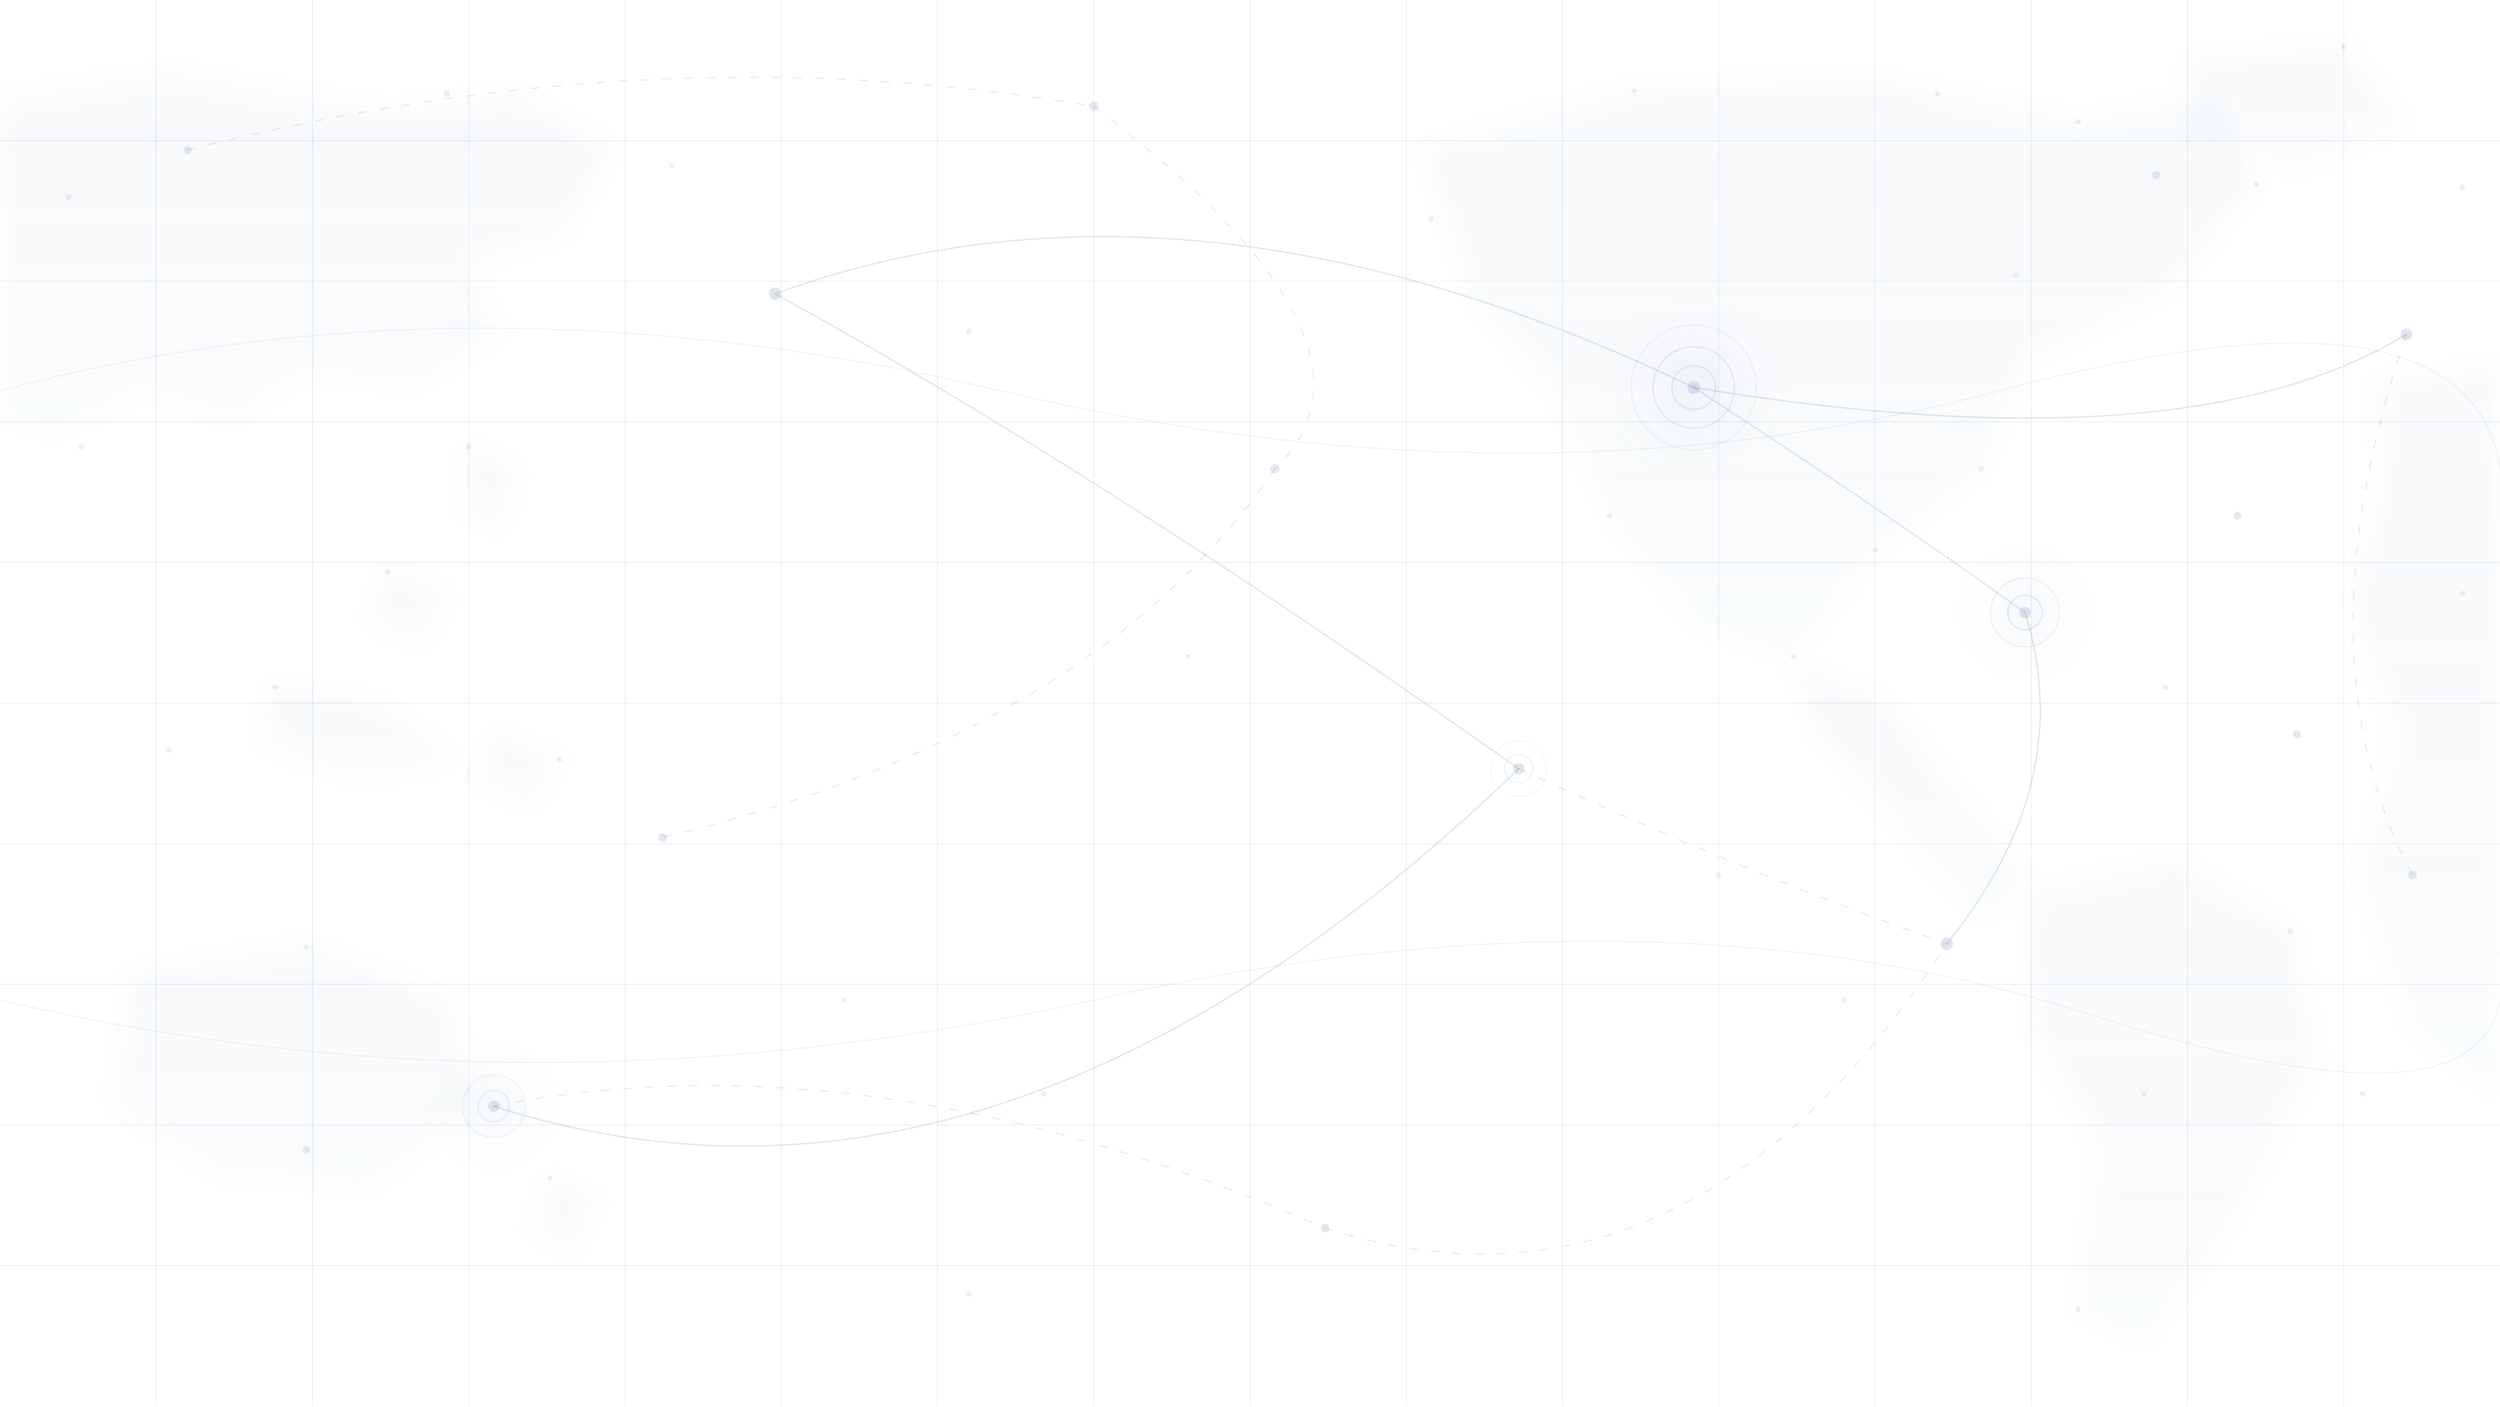
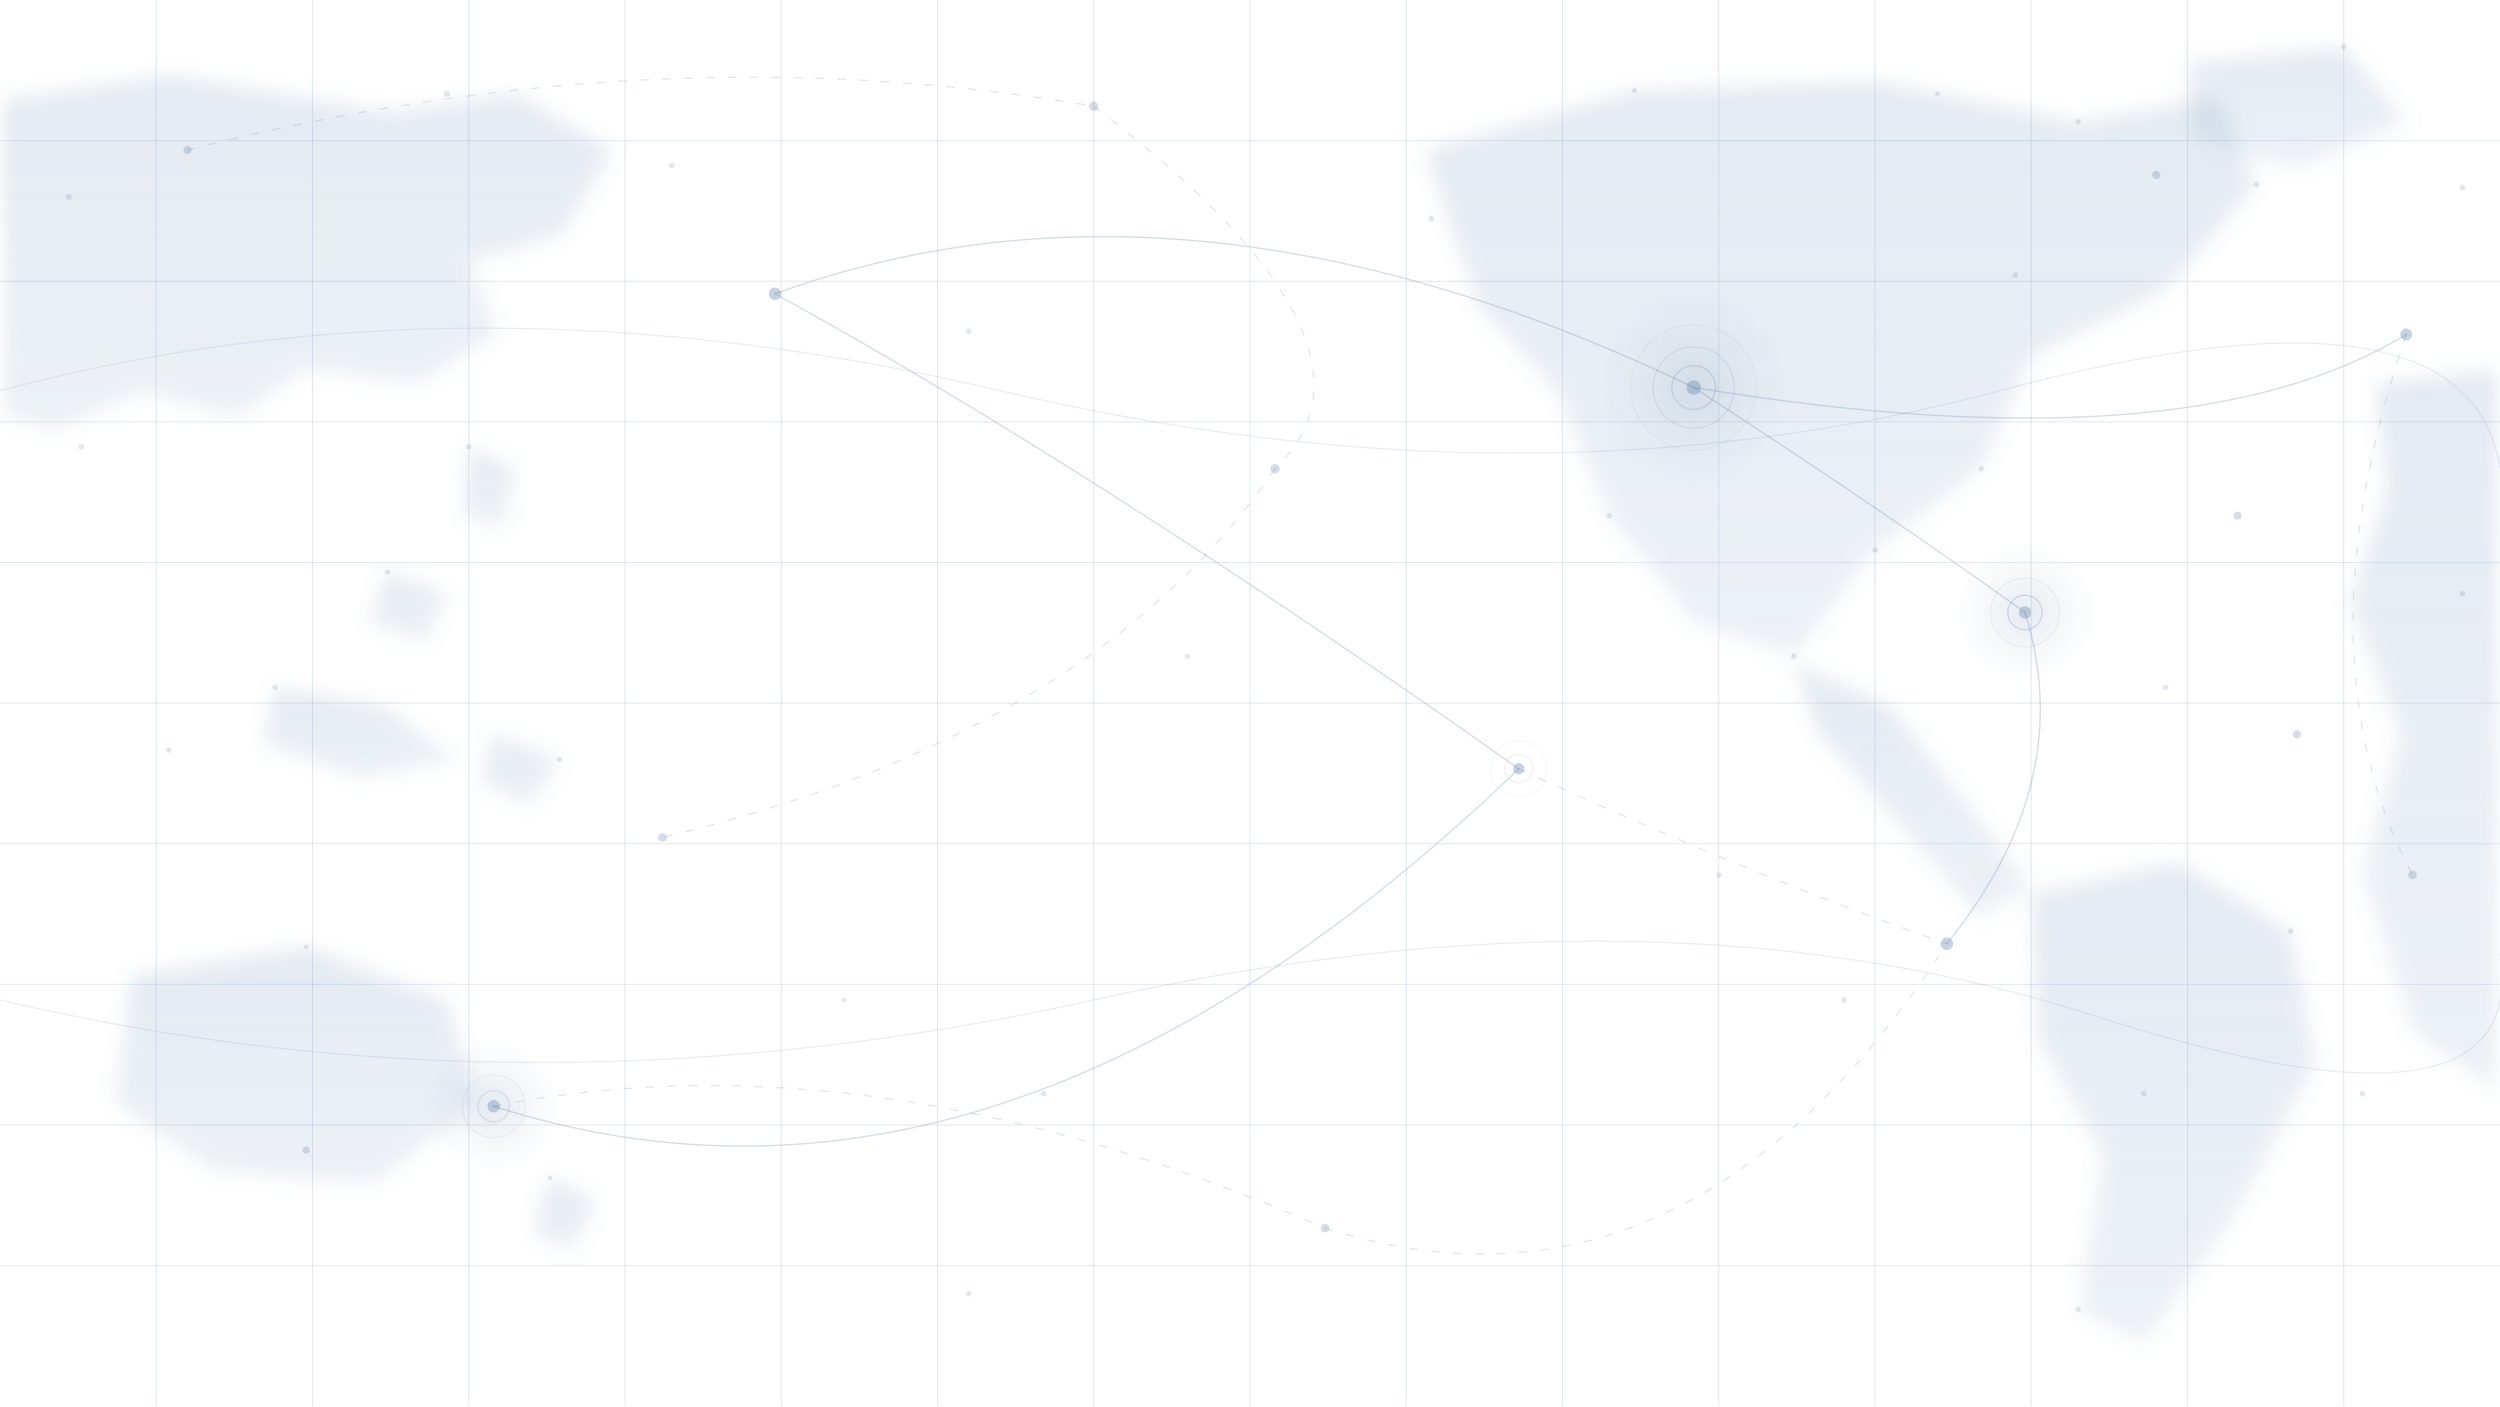
<svg xmlns="http://www.w3.org/2000/svg" viewBox="0 0 1600 900" preserveAspectRatio="xMidYMid slice" width="1600" height="900">
  <defs>
    <radialGradient id="pulse" cx="50%" cy="50%" r="50%">
-       <stop offset="0%" stop-color="#5B7FA6" stop-opacity="0.055" />
-       <stop offset="55%" stop-color="#5B7FA6" stop-opacity="0.018" />
+       <stop offset="0%" stop-color="#5B7FA6" stop-opacity="0.155" />
+       <stop offset="55%" stop-color="#5B7FA6" stop-opacity="0.055" />
      <stop offset="100%" stop-color="#5B7FA6" stop-opacity="0" />
    </radialGradient>
    <linearGradient id="land" x1="0" y1="0" x2="0" y2="1">
-       <stop offset="0%" stop-color="#7C9BBE" stop-opacity="0.058" />
-       <stop offset="100%" stop-color="#7C9BBE" stop-opacity="0.034" />
+       <stop offset="0%" stop-color="#7C9BBE" stop-opacity="0.205" />
+       <stop offset="100%" stop-color="#7C9BBE" stop-opacity="0.140" />
    </linearGradient>
    <filter id="soften" x="-10%" y="-10%" width="120%" height="120%">
      <feGaussianBlur stdDeviation="6" />
    </filter>
  </defs>
-   <g stroke="#8AA4C2" stroke-width="0.7" stroke-opacity="0.15" fill="none">
+   <g stroke="#8AA4C2" stroke-width="0.7" stroke-opacity="0.24" fill="none">
    <path d="M100 0V900M200 0V900M300 0V900M400 0V900M500 0V900M600 0V900              M700 0V900M800 0V900M900 0V900M1000 0V900M1100 0V900M1200 0V900              M1300 0V900M1400 0V900M1500 0V900" />
    <path d="M0 90H1600M0 180H1600M0 270H1600M0 360H1600M0 450H1600              M0 540H1600M0 630H1600M0 720H1600M0 810H1600" />
  </g>
-   <g stroke="#7E9AB9" stroke-width="0.8" stroke-opacity="0.12" fill="none">
+   <g stroke="#7E9AB9" stroke-width="0.8" stroke-opacity="0.19" fill="none">
    <path d="M0 250 Q 300 170 640 250 T 1280 250 T 1600 300" />
    <path d="M0 640 Q 340 720 700 640 T 1340 650 T 1600 610" />
  </g>
  <g fill="url(#land)" filter="url(#soften)">
    <path d="M-40 70 L110 48 L250 72 L330 60 L392 96 L360 150 L300 168              L318 214 L266 246 L196 236 L150 268 L92 250 L34 276 L-40 250 Z" />
    <path d="M300 286 L330 300 L322 338 L296 330 Z" />
    <path d="M248 366 L286 380 L272 412 L236 398 Z" />
    <path d="M176 440 L246 452 L292 486 L230 498 L168 476 Z" />
    <path d="M316 470 L358 486 L340 516 L306 500 Z" />
    <path d="M84 624 L196 606 L286 640 L306 706 L238 758 L138 750              L74 706 Z" />
    <path d="M352 754 L382 768 L366 802 L340 788 Z" />
    <path d="M912 96 L1046 58 L1200 52 L1330 78 L1420 62 L1444 118              L1386 186 L1300 228 L1268 300 L1200 352 L1148 420              L1084 398 L1030 330 L996 250 L946 196 Z" />
    <path d="M1400 40 L1500 30 L1540 78 L1470 108 L1404 88 Z" />
    <path d="M1148 424 L1210 452 L1254 508 L1300 566 L1268 588              L1212 524 L1164 470 Z" />
    <path d="M1300 572 L1394 552 L1466 596 L1482 680 L1430 778              L1372 860 L1330 838 L1346 740 L1304 664 Z" />
    <path d="M1520 246 L1600 236 L1600 700 L1544 660 L1512 560              L1536 470 L1504 386 L1528 312 Z" />
  </g>
  <g fill="none" stroke="#6E8CAE" stroke-linecap="round">
-     <g stroke-opacity="0.22" stroke-width="0.9">
+     <g stroke-opacity="0.30" stroke-width="0.9">
      <path d="M496 188 Q 760 92 1084 248" />
      <path d="M496 188 Q 700 300 972 492" />
      <path d="M1084 248 Q 1210 330 1296 392" />
      <path d="M1296 392 Q 1330 500 1246 604" />
      <path d="M316 708 Q 640 812 972 492" />
      <path d="M1084 248 Q 1400 300 1540 214" />
    </g>
-     <g stroke-opacity="0.17" stroke-width="0.8" stroke-dasharray="5 9">
+     <g stroke-opacity="0.23" stroke-width="0.8" stroke-dasharray="5 9">
      <path d="M120 96 Q 420 20 700 68" />
      <path d="M700 68 Q 900 220 816 300" />
      <path d="M816 300 Q 700 470 424 536" />
      <path d="M316 708 Q 560 660 848 786" />
      <path d="M848 786 Q 1080 860 1246 604" />
      <path d="M1540 214 Q 1470 420 1544 560" />
      <path d="M972 492 Q 1120 560 1246 604" />
    </g>
  </g>
  <g>
    <circle cx="1084" cy="248" r="62" fill="url(#pulse)" />
-     <g fill="none" stroke="#4F76A0" stroke-opacity="0.13">
+     <g fill="none" stroke="#4F76A0" stroke-opacity="0.18">
      <circle cx="1084" cy="248" r="14" stroke-width="1" />
      <circle cx="1084" cy="248" r="26" stroke-width="0.8" stroke-opacity="0.13" />
      <circle cx="1084" cy="248" r="40" stroke-width="0.7" stroke-opacity="0.08" />
    </g>
    <circle cx="1296" cy="392" r="46" fill="url(#pulse)" />
-     <g fill="none" stroke="#4F76A0" stroke-opacity="0.16">
+     <g fill="none" stroke="#4F76A0" stroke-opacity="0.22">
      <circle cx="1296" cy="392" r="11" stroke-width="0.9" />
      <circle cx="1296" cy="392" r="22" stroke-width="0.7" stroke-opacity="0.10" />
    </g>
    <circle cx="316" cy="708" r="44" fill="url(#pulse)" />
-     <g fill="none" stroke="#4F76A0" stroke-opacity="0.12">
+     <g fill="none" stroke="#4F76A0" stroke-opacity="0.16">
      <circle cx="316" cy="708" r="10" stroke-width="0.9" />
      <circle cx="316" cy="708" r="20" stroke-width="0.7" stroke-opacity="0.09" />
    </g>
    <g fill="none" stroke="#4F76A0" stroke-opacity="0.10">
      <circle cx="972" cy="492" r="9" stroke-width="0.8" />
      <circle cx="972" cy="492" r="18" stroke-width="0.6" stroke-opacity="0.07" />
    </g>
  </g>
  <g fill="#5C7FA8">
-     <g fill-opacity="0.20">
-       <circle cx="1084" cy="248" r="4" />
-       <circle cx="1296" cy="392" r="3.6" />
-       <circle cx="316" cy="708" r="3.6" />
+     <g fill-opacity="0.34">
+       <circle cx="1084" cy="248" r="4.6" />
+       <circle cx="1296" cy="392" r="4" />
+       <circle cx="316" cy="708" r="4" />
      <circle cx="496" cy="188" r="4" />
      <circle cx="972" cy="492" r="3.6" />
      <circle cx="1246" cy="604" r="4" />
      <circle cx="1540" cy="214" r="3.8" />
    </g>
-     <g fill-opacity="0.17">
+     <g fill-opacity="0.26">
      <circle cx="700" cy="68" r="3" />
      <circle cx="816" cy="300" r="3" />
      <circle cx="424" cy="536" r="2.8" />
      <circle cx="848" cy="786" r="2.8" />
      <circle cx="1544" cy="560" r="2.8" />
      <circle cx="120" cy="96" r="2.6" />
      <circle cx="1380" cy="112" r="2.6" />
      <circle cx="1432" cy="330" r="2.6" />
      <circle cx="1470" cy="470" r="2.6" />
      <circle cx="196" cy="736" r="2.4" />
    </g>
-     <g fill-opacity="0.12">
+     <g fill-opacity="0.18">
      <circle cx="44" cy="126" r="2" />
      <circle cx="286" cy="60" r="2" />
      <circle cx="300" cy="286" r="1.8" />
      <circle cx="52" cy="286" r="1.8" />
      <circle cx="248" cy="366" r="1.8" />
      <circle cx="176" cy="440" r="1.8" />
      <circle cx="358" cy="486" r="1.8" />
      <circle cx="108" cy="480" r="1.8" />
      <circle cx="430" cy="106" r="1.8" />
      <circle cx="620" cy="212" r="1.8" />
      <circle cx="668" cy="700" r="1.8" />
      <circle cx="620" cy="828" r="1.8" />
      <circle cx="916" cy="140" r="1.8" />
      <circle cx="1030" cy="330" r="1.8" />
      <circle cx="1148" cy="420" r="1.8" />
      <circle cx="1200" cy="352" r="1.8" />
      <circle cx="1268" cy="300" r="1.8" />
      <circle cx="1330" cy="78" r="1.8" />
      <circle cx="1444" cy="118" r="1.8" />
      <circle cx="1500" cy="30" r="1.8" />
      <circle cx="1386" cy="440" r="1.8" />
      <circle cx="1466" cy="596" r="1.8" />
      <circle cx="1372" cy="700" r="1.8" />
      <circle cx="1330" cy="838" r="1.8" />
      <circle cx="1512" cy="700" r="1.8" />
      <circle cx="1576" cy="380" r="1.8" />
      <circle cx="1576" cy="120" r="1.8" />
      <circle cx="1290" cy="176" r="1.8" />
      <circle cx="1100" cy="560" r="1.8" />
      <circle cx="1180" cy="640" r="1.8" />
      <circle cx="760" cy="420" r="1.6" />
      <circle cx="540" cy="640" r="1.6" />
      <circle cx="352" cy="754" r="1.6" />
      <circle cx="196" cy="606" r="1.6" />
      <circle cx="1046" cy="58" r="1.6" />
      <circle cx="1240" cy="60" r="1.6" />
    </g>
  </g>
</svg>
